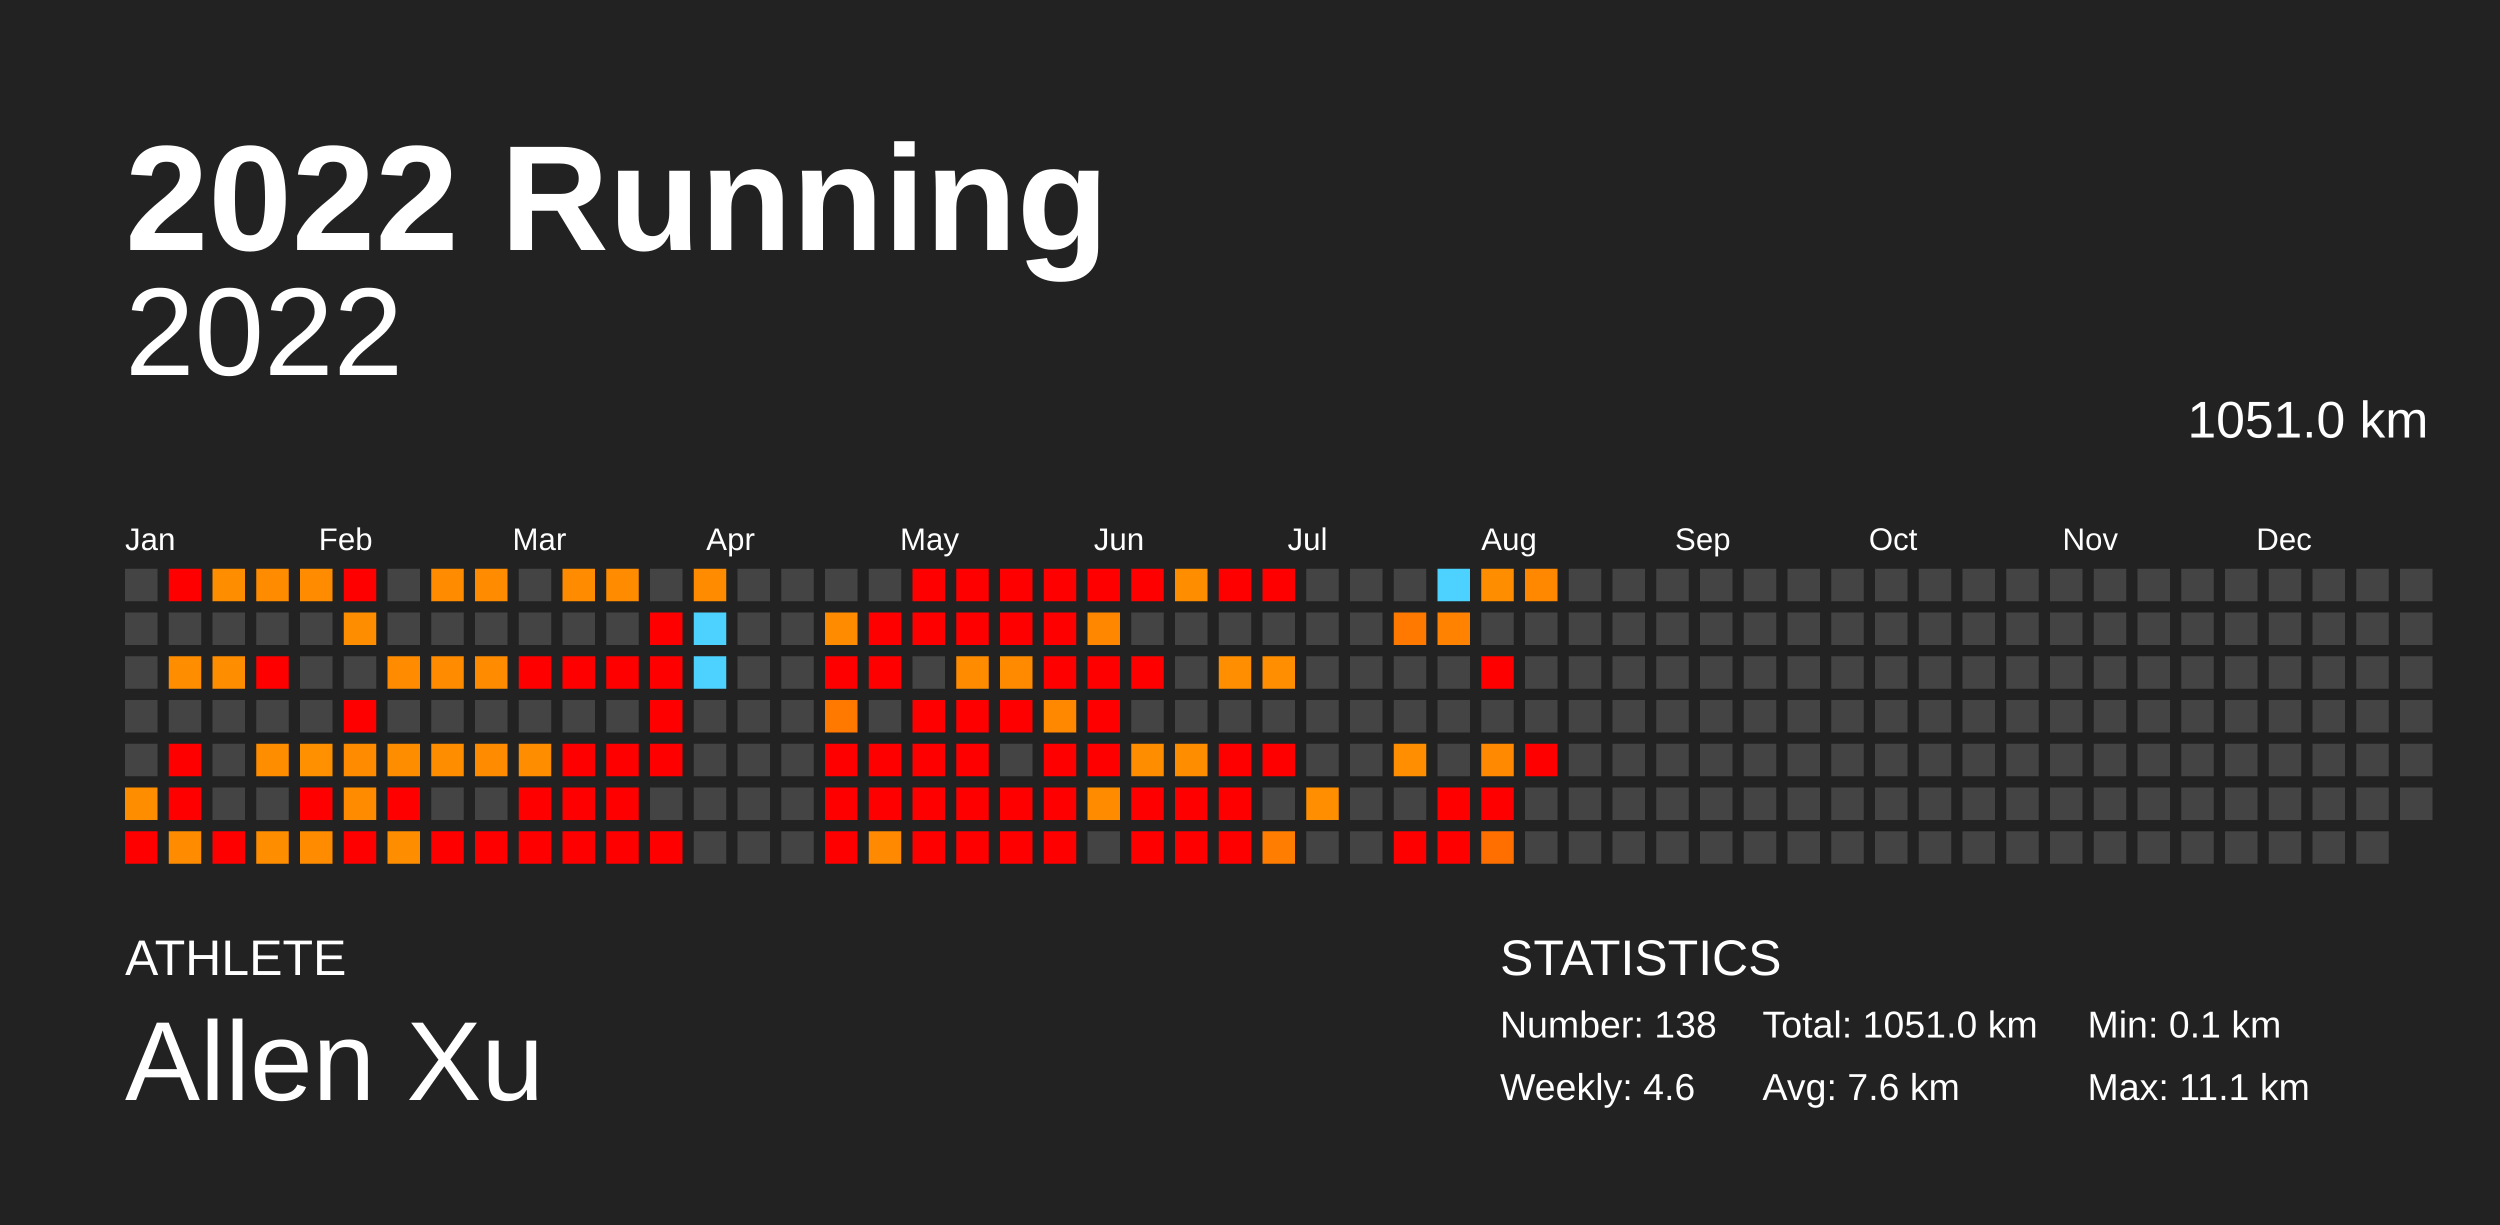
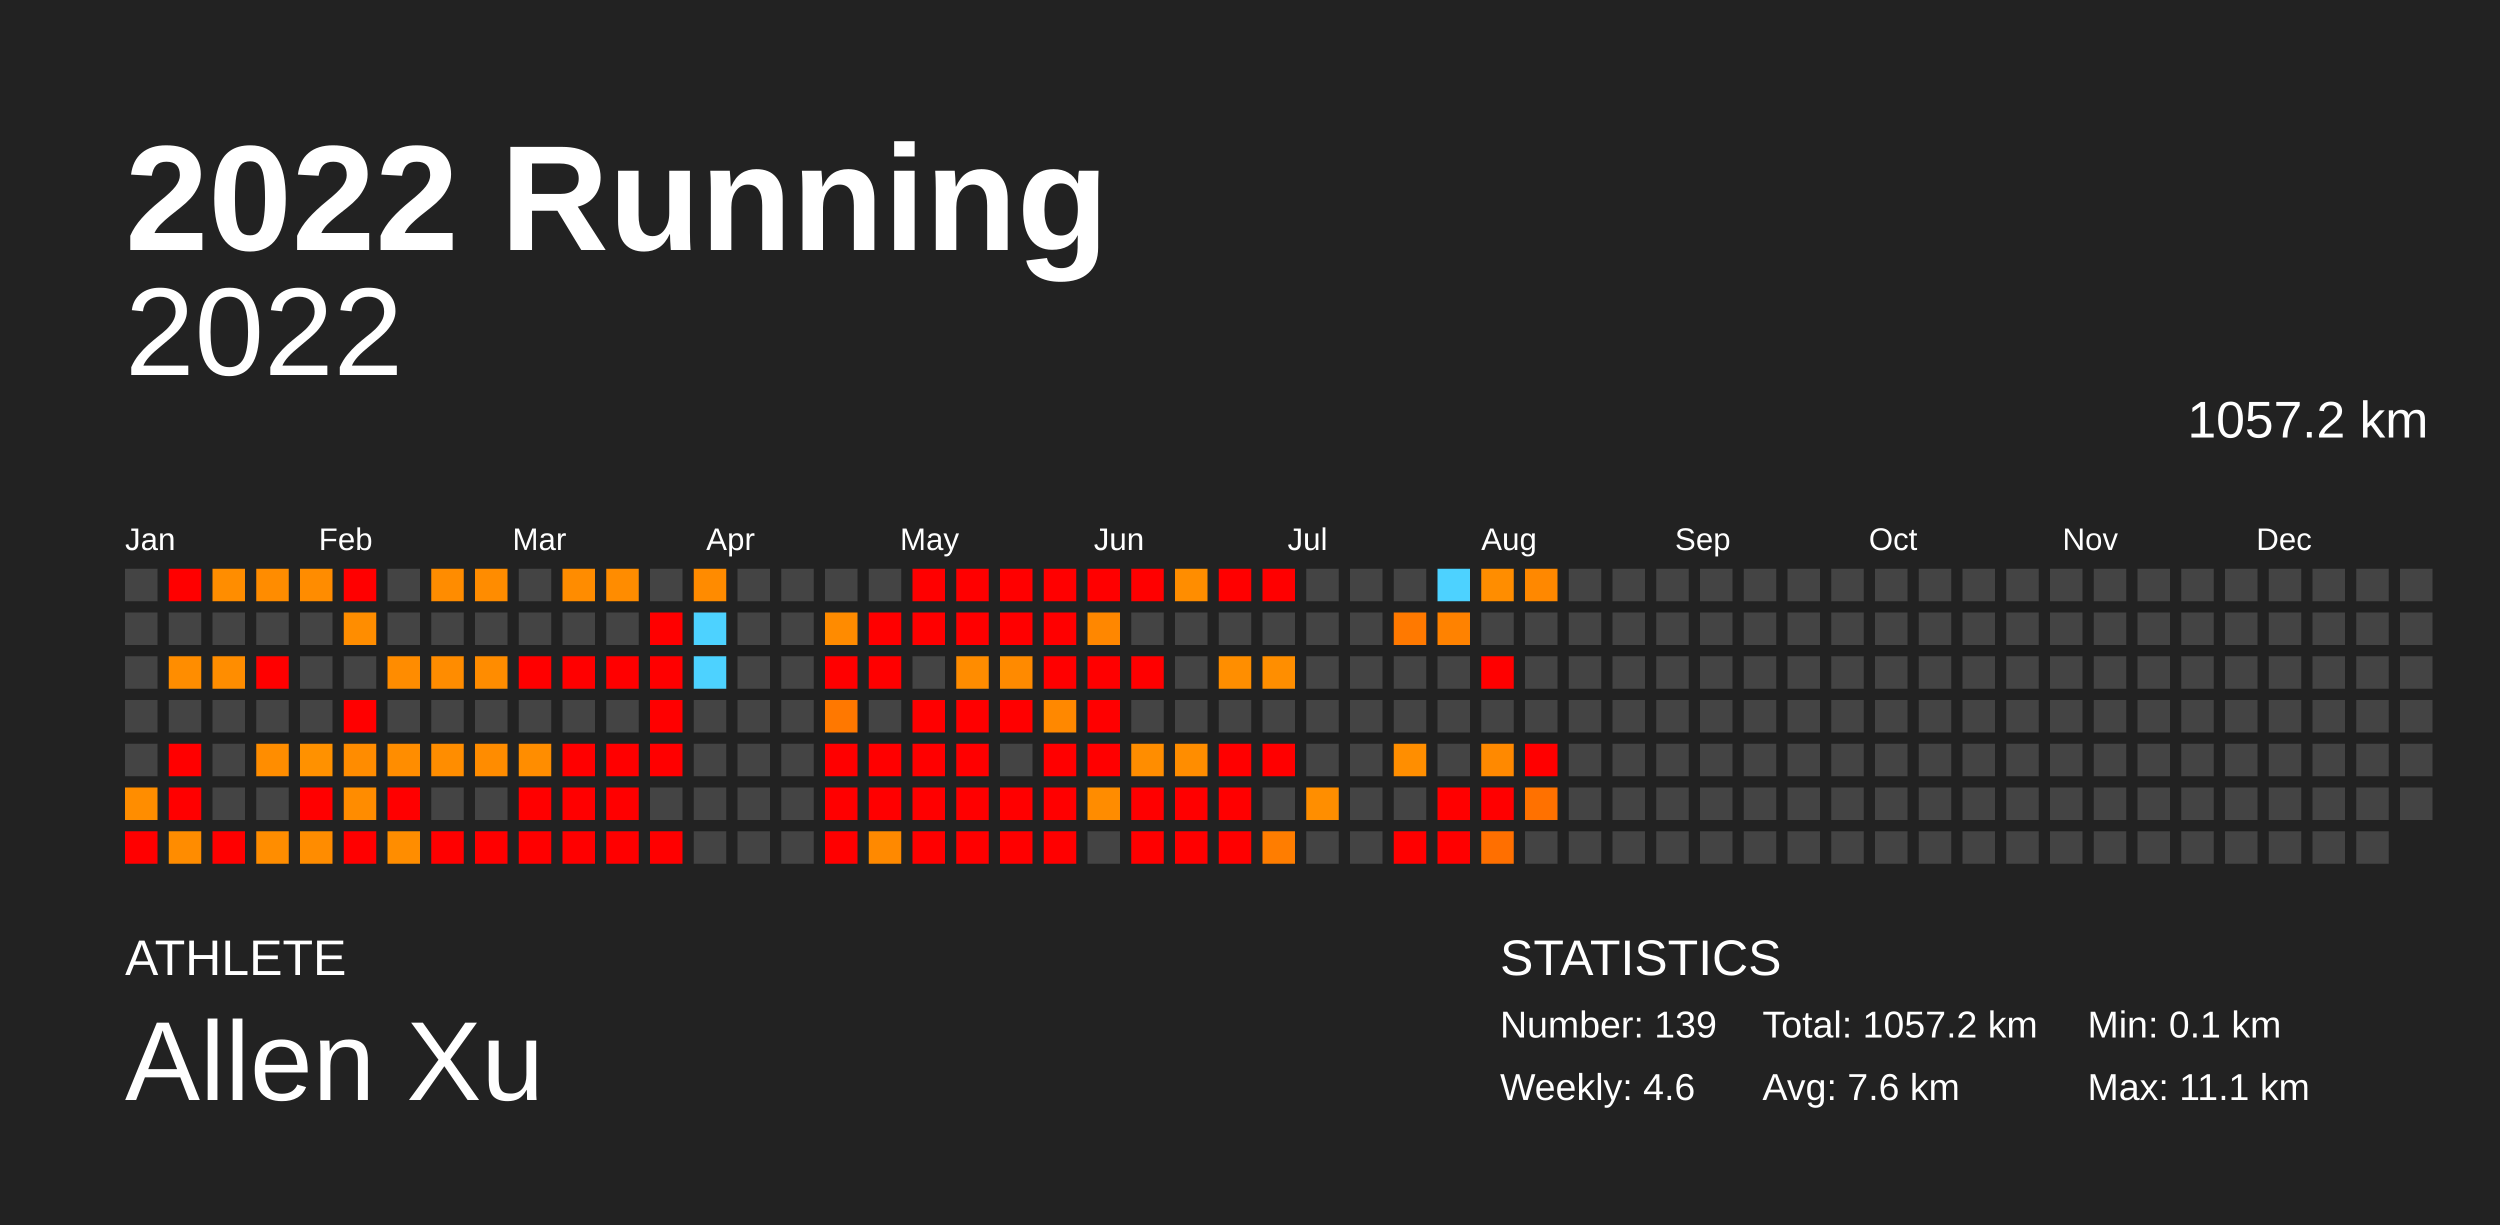
<svg xmlns="http://www.w3.org/2000/svg" baseProfile="full" height="98mm" version="1.1" viewBox="0,0,200,98" width="200mm">
  <defs />
  <rect fill="#222222" height="98" width="200" x="0" y="0" />
  <text fill="#FFFFFF" style="font-size:12px; font-family:Arial; font-weight:bold;" x="10" y="20">2022 Running</text>
  <text fill="#FFFFFF" style="font-size:4px; font-family:Arial" x="10" y="78">ATHLETE</text>
  <text fill="#FFFFFF" style="font-size:9px; font-family:Arial" x="10" y="88">Allen Xu</text>
  <text fill="#FFFFFF" style="font-size:4px; font-family:Arial" x="120" y="78">STATISTICS</text>
-   <text fill="#FFFFFF" style="font-size:3px; font-family:Arial" x="120" y="83">Number: 138</text>
+   <text fill="#FFFFFF" style="font-size:3px; font-family:Arial" x="120" y="83">Number: 139</text>
  <text fill="#FFFFFF" style="font-size:3px; font-family:Arial" x="120" y="88">Weekly: 4.6</text>
-   <text fill="#FFFFFF" style="font-size:3px; font-family:Arial" x="141" y="83">Total: 1051.0 km</text>
+   <text fill="#FFFFFF" style="font-size:3px; font-family:Arial" x="141" y="83">Total: 1057.2 km</text>
  <text fill="#FFFFFF" style="font-size:3px; font-family:Arial" x="141" y="88">Avg: 7.6 km</text>
  <text fill="#FFFFFF" style="font-size:3px; font-family:Arial" x="167" y="83">Min: 0.1 km</text>
  <text fill="#FFFFFF" style="font-size:3px; font-family:Arial" x="167" y="88">Max: 11.1 km</text>
  <text alignment-baseline="hanging" fill="#FFFFFF" style="font-size:10.0px; font-family:Arial;" x="10" y="30">2022</text>
-   <text alignment-baseline="hanging" fill="#FFFFFF" style="font-size:4.125px; font-family:Arial;" x="175" y="35">1051.0 km</text>
+   <text alignment-baseline="hanging" fill="#FFFFFF" style="font-size:4.125px; font-family:Arial;" x="175" y="35">1057.2 km</text>
  <text fill="#FFFFFF" style="font-size:2.5px; font-family:Arial" x="10.0" y="44">Jan</text>
  <text fill="#FFFFFF" style="font-size:2.5px; font-family:Arial" x="25.5" y="44">Feb</text>
  <text fill="#FFFFFF" style="font-size:2.5px; font-family:Arial" x="41.0" y="44">Mar</text>
  <text fill="#FFFFFF" style="font-size:2.5px; font-family:Arial" x="56.5" y="44">Apr</text>
  <text fill="#FFFFFF" style="font-size:2.5px; font-family:Arial" x="72.0" y="44">May</text>
  <text fill="#FFFFFF" style="font-size:2.5px; font-family:Arial" x="87.5" y="44">Jun</text>
  <text fill="#FFFFFF" style="font-size:2.5px; font-family:Arial" x="103.0" y="44">Jul</text>
  <text fill="#FFFFFF" style="font-size:2.5px; font-family:Arial" x="118.5" y="44">Aug</text>
  <text fill="#FFFFFF" style="font-size:2.5px; font-family:Arial" x="134.0" y="44">Sep</text>
  <text fill="#FFFFFF" style="font-size:2.5px; font-family:Arial" x="149.5" y="44">Oct</text>
  <text fill="#FFFFFF" style="font-size:2.5px; font-family:Arial" x="165.0" y="44">Nov</text>
  <text fill="#FFFFFF" style="font-size:2.5px; font-family:Arial" x="180.5" y="44">Dec</text>
  <rect fill="#444444" height="2.6" width="2.6" x="10.0" y="45.5" />
  <rect fill="#444444" height="2.6" width="2.6" x="10.0" y="49.0" />
  <rect fill="#444444" height="2.6" width="2.6" x="10.0" y="52.5" />
  <rect fill="#444444" height="2.6" width="2.6" x="10.0" y="56.0" />
  <rect fill="#444444" height="2.6" width="2.6" x="10.0" y="59.5" />
  <rect fill="#ff8d00" height="2.6" width="2.6" x="10.0" y="63.0" />
  <rect fill="red" height="2.6" width="2.6" x="10.0" y="66.5" />
  <rect fill="red" height="2.6" width="2.6" x="13.5" y="45.5" />
  <rect fill="#444444" height="2.6" width="2.6" x="13.5" y="49.0" />
  <rect fill="#ff8d00" height="2.6" width="2.6" x="13.5" y="52.5" />
  <rect fill="#444444" height="2.6" width="2.6" x="13.5" y="56.0" />
  <rect fill="red" height="2.6" width="2.6" x="13.5" y="59.5" />
  <rect fill="red" height="2.6" width="2.6" x="13.5" y="63.0" />
  <rect fill="#ff8c00" height="2.6" width="2.6" x="13.5" y="66.5" />
  <rect fill="#ff8d00" height="2.6" width="2.6" x="17.0" y="45.5" />
  <rect fill="#444444" height="2.6" width="2.6" x="17.0" y="49.0" />
  <rect fill="#ff8d00" height="2.6" width="2.6" x="17.0" y="52.5" />
  <rect fill="#444444" height="2.6" width="2.6" x="17.0" y="56.0" />
  <rect fill="#444444" height="2.6" width="2.6" x="17.0" y="59.5" />
  <rect fill="#444444" height="2.6" width="2.6" x="17.0" y="63.0" />
  <rect fill="red" height="2.6" width="2.6" x="17.0" y="66.5" />
  <rect fill="#ff8c00" height="2.6" width="2.6" x="20.5" y="45.5" />
  <rect fill="#444444" height="2.6" width="2.6" x="20.5" y="49.0" />
  <rect fill="red" height="2.6" width="2.6" x="20.5" y="52.5" />
  <rect fill="#444444" height="2.6" width="2.6" x="20.5" y="56.0" />
  <rect fill="#ff8d00" height="2.6" width="2.6" x="20.5" y="59.5" />
  <rect fill="#444444" height="2.6" width="2.6" x="20.5" y="63.0" />
  <rect fill="#ff8d00" height="2.6" width="2.6" x="20.5" y="66.5" />
  <rect fill="#ff8c00" height="2.6" width="2.6" x="24.0" y="45.5" />
  <rect fill="#444444" height="2.6" width="2.6" x="24.0" y="49.0" />
  <rect fill="#444444" height="2.6" width="2.6" x="24.0" y="52.5" />
  <rect fill="#444444" height="2.6" width="2.6" x="24.0" y="56.0" />
  <rect fill="#ff9100" height="2.6" width="2.6" x="24.0" y="59.5" />
  <rect fill="red" height="2.6" width="2.6" x="24.0" y="63.0" />
  <rect fill="#ff8c00" height="2.6" width="2.6" x="24.0" y="66.5" />
  <rect fill="red" height="2.6" width="2.6" x="27.5" y="45.5" />
  <rect fill="#ff8d00" height="2.6" width="2.6" x="27.5" y="49.0" />
  <rect fill="#444444" height="2.6" width="2.6" x="27.5" y="52.5" />
  <rect fill="red" height="2.6" width="2.6" x="27.5" y="56.0" />
  <rect fill="#ff8c00" height="2.6" width="2.6" x="27.5" y="59.5" />
  <rect fill="#ff8c00" height="2.6" width="2.6" x="27.5" y="63.0" />
  <rect fill="red" height="2.6" width="2.6" x="27.5" y="66.5" />
  <rect fill="#444444" height="2.6" width="2.6" x="31.0" y="45.5" />
  <rect fill="#444444" height="2.6" width="2.6" x="31.0" y="49.0" />
  <rect fill="#ff8c00" height="2.6" width="2.6" x="31.0" y="52.5" />
  <rect fill="#444444" height="2.6" width="2.6" x="31.0" y="56.0" />
  <rect fill="#ff8d00" height="2.6" width="2.6" x="31.0" y="59.5" />
  <rect fill="red" height="2.6" width="2.6" x="31.0" y="63.0" />
  <rect fill="#ff8d00" height="2.6" width="2.6" x="31.0" y="66.5" />
  <rect fill="#ff8c00" height="2.6" width="2.6" x="34.5" y="45.5" />
  <rect fill="#444444" height="2.6" width="2.6" x="34.5" y="49.0" />
  <rect fill="#ff8c00" height="2.6" width="2.6" x="34.5" y="52.5" />
  <rect fill="#444444" height="2.6" width="2.6" x="34.5" y="56.0" />
  <rect fill="#ff8d00" height="2.6" width="2.6" x="34.5" y="59.5" />
  <rect fill="#444444" height="2.6" width="2.6" x="34.5" y="63.0" />
  <rect fill="red" height="2.6" width="2.6" x="34.5" y="66.5" />
  <rect fill="#ff8c00" height="2.6" width="2.6" x="38.0" y="45.5" />
  <rect fill="#444444" height="2.6" width="2.6" x="38.0" y="49.0" />
  <rect fill="#ff8c00" height="2.6" width="2.6" x="38.0" y="52.5" />
  <rect fill="#444444" height="2.6" width="2.6" x="38.0" y="56.0" />
  <rect fill="#ff8c00" height="2.6" width="2.6" x="38.0" y="59.5" />
  <rect fill="#444444" height="2.6" width="2.6" x="38.0" y="63.0" />
  <rect fill="red" height="2.6" width="2.6" x="38.0" y="66.5" />
  <rect fill="#444444" height="2.6" width="2.6" x="41.5" y="45.5" />
  <rect fill="#444444" height="2.6" width="2.6" x="41.5" y="49.0" />
  <rect fill="red" height="2.6" width="2.6" x="41.5" y="52.5" />
  <rect fill="#444444" height="2.6" width="2.6" x="41.5" y="56.0" />
  <rect fill="#ff8d00" height="2.6" width="2.6" x="41.5" y="59.5" />
  <rect fill="red" height="2.6" width="2.6" x="41.5" y="63.0" />
  <rect fill="red" height="2.6" width="2.6" x="41.5" y="66.5" />
  <rect fill="#ff8c00" height="2.6" width="2.6" x="45.0" y="45.5" />
  <rect fill="#444444" height="2.6" width="2.6" x="45.0" y="49.0" />
  <rect fill="red" height="2.6" width="2.6" x="45.0" y="52.5" />
  <rect fill="#444444" height="2.6" width="2.6" x="45.0" y="56.0" />
  <rect fill="red" height="2.6" width="2.6" x="45.0" y="59.5" />
  <rect fill="red" height="2.6" width="2.6" x="45.0" y="63.0" />
  <rect fill="red" height="2.6" width="2.6" x="45.0" y="66.5" />
  <rect fill="#ff8c00" height="2.6" width="2.6" x="48.5" y="45.5" />
  <rect fill="#444444" height="2.6" width="2.6" x="48.5" y="49.0" />
  <rect fill="red" height="2.6" width="2.6" x="48.5" y="52.5" />
  <rect fill="#444444" height="2.6" width="2.6" x="48.5" y="56.0" />
  <rect fill="red" height="2.6" width="2.6" x="48.5" y="59.5" />
  <rect fill="red" height="2.6" width="2.6" x="48.5" y="63.0" />
  <rect fill="red" height="2.6" width="2.6" x="48.5" y="66.5" />
  <rect fill="#444444" height="2.6" width="2.6" x="52.0" y="45.5" />
  <rect fill="red" height="2.6" width="2.6" x="52.0" y="49.0" />
  <rect fill="red" height="2.6" width="2.6" x="52.0" y="52.5" />
  <rect fill="red" height="2.6" width="2.6" x="52.0" y="56.0" />
  <rect fill="red" height="2.6" width="2.6" x="52.0" y="59.5" />
  <rect fill="#444444" height="2.6" width="2.6" x="52.0" y="63.0" />
  <rect fill="red" height="2.6" width="2.6" x="52.0" y="66.5" />
  <rect fill="#ff8b00" height="2.6" width="2.6" x="55.5" y="45.5" />
  <rect fill="#4dd2ff" height="2.6" width="2.6" x="55.5" y="49.0" />
  <rect fill="#4dd2ff" height="2.6" width="2.6" x="55.5" y="52.5" />
  <rect fill="#444444" height="2.6" width="2.6" x="55.5" y="56.0" />
  <rect fill="#444444" height="2.6" width="2.6" x="55.5" y="59.5" />
  <rect fill="#444444" height="2.6" width="2.6" x="55.5" y="63.0" />
  <rect fill="#444444" height="2.6" width="2.6" x="55.5" y="66.5" />
  <rect fill="#444444" height="2.6" width="2.6" x="59.0" y="45.5" />
  <rect fill="#444444" height="2.6" width="2.6" x="59.0" y="49.0" />
  <rect fill="#444444" height="2.6" width="2.6" x="59.0" y="52.5" />
  <rect fill="#444444" height="2.6" width="2.6" x="59.0" y="56.0" />
  <rect fill="#444444" height="2.6" width="2.6" x="59.0" y="59.5" />
  <rect fill="#444444" height="2.6" width="2.6" x="59.0" y="63.0" />
  <rect fill="#444444" height="2.6" width="2.6" x="59.0" y="66.5" />
  <rect fill="#444444" height="2.6" width="2.6" x="62.5" y="45.5" />
  <rect fill="#444444" height="2.6" width="2.6" x="62.5" y="49.0" />
  <rect fill="#444444" height="2.6" width="2.6" x="62.5" y="52.5" />
  <rect fill="#444444" height="2.6" width="2.6" x="62.5" y="56.0" />
  <rect fill="#444444" height="2.6" width="2.6" x="62.5" y="59.5" />
  <rect fill="#444444" height="2.6" width="2.6" x="62.5" y="63.0" />
  <rect fill="#444444" height="2.6" width="2.6" x="62.5" y="66.5" />
  <rect fill="#444444" height="2.6" width="2.6" x="66.0" y="45.5" />
  <rect fill="#ff8b00" height="2.6" width="2.6" x="66.0" y="49.0" />
  <rect fill="red" height="2.6" width="2.6" x="66.0" y="52.5" />
  <rect fill="#ff7800" height="2.6" width="2.6" x="66.0" y="56.0" />
  <rect fill="red" height="2.6" width="2.6" x="66.0" y="59.5" />
  <rect fill="red" height="2.6" width="2.6" x="66.0" y="63.0" />
  <rect fill="red" height="2.6" width="2.6" x="66.0" y="66.5" />
  <rect fill="#444444" height="2.6" width="2.6" x="69.5" y="45.5" />
  <rect fill="red" height="2.6" width="2.6" x="69.5" y="49.0" />
  <rect fill="red" height="2.6" width="2.6" x="69.5" y="52.5" />
  <rect fill="#444444" height="2.6" width="2.6" x="69.5" y="56.0" />
  <rect fill="red" height="2.6" width="2.6" x="69.5" y="59.5" />
  <rect fill="red" height="2.6" width="2.6" x="69.5" y="63.0" />
  <rect fill="#ff8900" height="2.6" width="2.6" x="69.5" y="66.5" />
  <rect fill="red" height="2.6" width="2.6" x="73.0" y="45.5" />
  <rect fill="red" height="2.6" width="2.6" x="73.0" y="49.0" />
  <rect fill="#444444" height="2.6" width="2.6" x="73.0" y="52.5" />
  <rect fill="red" height="2.6" width="2.6" x="73.0" y="56.0" />
  <rect fill="red" height="2.6" width="2.6" x="73.0" y="59.5" />
  <rect fill="red" height="2.6" width="2.6" x="73.0" y="63.0" />
  <rect fill="red" height="2.6" width="2.6" x="73.0" y="66.5" />
  <rect fill="red" height="2.6" width="2.6" x="76.5" y="45.5" />
  <rect fill="red" height="2.6" width="2.6" x="76.5" y="49.0" />
  <rect fill="#ff8c00" height="2.6" width="2.6" x="76.5" y="52.5" />
  <rect fill="red" height="2.6" width="2.6" x="76.5" y="56.0" />
  <rect fill="red" height="2.6" width="2.6" x="76.5" y="59.5" />
  <rect fill="red" height="2.6" width="2.6" x="76.5" y="63.0" />
  <rect fill="red" height="2.6" width="2.6" x="76.5" y="66.5" />
  <rect fill="red" height="2.6" width="2.6" x="80.0" y="45.5" />
  <rect fill="red" height="2.6" width="2.6" x="80.0" y="49.0" />
  <rect fill="#ff8a00" height="2.6" width="2.6" x="80.0" y="52.5" />
  <rect fill="red" height="2.6" width="2.6" x="80.0" y="56.0" />
  <rect fill="#444444" height="2.6" width="2.6" x="80.0" y="59.5" />
  <rect fill="red" height="2.6" width="2.6" x="80.0" y="63.0" />
  <rect fill="red" height="2.6" width="2.6" x="80.0" y="66.5" />
  <rect fill="red" height="2.6" width="2.6" x="83.5" y="45.5" />
  <rect fill="red" height="2.6" width="2.6" x="83.5" y="49.0" />
  <rect fill="red" height="2.6" width="2.6" x="83.5" y="52.5" />
  <rect fill="#ff8800" height="2.6" width="2.6" x="83.5" y="56.0" />
  <rect fill="red" height="2.6" width="2.6" x="83.5" y="59.5" />
  <rect fill="red" height="2.6" width="2.6" x="83.5" y="63.0" />
  <rect fill="red" height="2.6" width="2.6" x="83.5" y="66.5" />
  <rect fill="red" height="2.6" width="2.6" x="87.0" y="45.5" />
  <rect fill="#ff8700" height="2.6" width="2.6" x="87.0" y="49.0" />
  <rect fill="red" height="2.6" width="2.6" x="87.0" y="52.5" />
  <rect fill="red" height="2.6" width="2.6" x="87.0" y="56.0" />
  <rect fill="red" height="2.6" width="2.6" x="87.0" y="59.5" />
  <rect fill="#ff8c00" height="2.6" width="2.6" x="87.0" y="63.0" />
  <rect fill="#444444" height="2.6" width="2.6" x="87.0" y="66.5" />
  <rect fill="red" height="2.6" width="2.6" x="90.5" y="45.5" />
  <rect fill="#444444" height="2.6" width="2.6" x="90.5" y="49.0" />
  <rect fill="red" height="2.6" width="2.6" x="90.5" y="52.5" />
  <rect fill="#444444" height="2.6" width="2.6" x="90.5" y="56.0" />
  <rect fill="#ff8d00" height="2.6" width="2.6" x="90.5" y="59.5" />
  <rect fill="red" height="2.6" width="2.6" x="90.5" y="63.0" />
  <rect fill="red" height="2.6" width="2.6" x="90.5" y="66.5" />
  <rect fill="#ff8d00" height="2.6" width="2.6" x="94.0" y="45.5" />
  <rect fill="#444444" height="2.6" width="2.6" x="94.0" y="49.0" />
  <rect fill="#444444" height="2.6" width="2.6" x="94.0" y="52.5" />
  <rect fill="#444444" height="2.6" width="2.6" x="94.0" y="56.0" />
  <rect fill="#ff8d00" height="2.6" width="2.6" x="94.0" y="59.5" />
  <rect fill="red" height="2.6" width="2.6" x="94.0" y="63.0" />
  <rect fill="red" height="2.6" width="2.6" x="94.0" y="66.5" />
  <rect fill="red" height="2.6" width="2.6" x="97.5" y="45.5" />
  <rect fill="#444444" height="2.6" width="2.6" x="97.5" y="49.0" />
  <rect fill="#ff8e00" height="2.6" width="2.6" x="97.5" y="52.5" />
  <rect fill="#444444" height="2.6" width="2.6" x="97.5" y="56.0" />
  <rect fill="red" height="2.6" width="2.6" x="97.5" y="59.5" />
  <rect fill="red" height="2.6" width="2.6" x="97.5" y="63.0" />
  <rect fill="red" height="2.6" width="2.6" x="97.5" y="66.5" />
  <rect fill="red" height="2.6" width="2.6" x="101.0" y="45.5" />
  <rect fill="#444444" height="2.6" width="2.6" x="101.0" y="49.0" />
  <rect fill="#ff8e00" height="2.6" width="2.6" x="101.0" y="52.5" />
  <rect fill="#444444" height="2.6" width="2.6" x="101.0" y="56.0" />
  <rect fill="red" height="2.6" width="2.6" x="101.0" y="59.5" />
  <rect fill="#444444" height="2.6" width="2.6" x="101.0" y="63.0" />
  <rect fill="#ff7d00" height="2.6" width="2.6" x="101.0" y="66.5" />
  <rect fill="#444444" height="2.6" width="2.6" x="104.5" y="45.5" />
  <rect fill="#444444" height="2.6" width="2.6" x="104.5" y="49.0" />
  <rect fill="#444444" height="2.6" width="2.6" x="104.5" y="52.5" />
  <rect fill="#444444" height="2.6" width="2.6" x="104.5" y="56.0" />
  <rect fill="#444444" height="2.6" width="2.6" x="104.5" y="59.5" />
  <rect fill="#ff8e00" height="2.6" width="2.6" x="104.5" y="63.0" />
  <rect fill="#444444" height="2.6" width="2.6" x="104.5" y="66.5" />
  <rect fill="#444444" height="2.6" width="2.6" x="108.0" y="45.5" />
  <rect fill="#444444" height="2.6" width="2.6" x="108.0" y="49.0" />
  <rect fill="#444444" height="2.6" width="2.6" x="108.0" y="52.5" />
  <rect fill="#444444" height="2.6" width="2.6" x="108.0" y="56.0" />
  <rect fill="#444444" height="2.6" width="2.6" x="108.0" y="59.5" />
  <rect fill="#444444" height="2.6" width="2.6" x="108.0" y="63.0" />
  <rect fill="#444444" height="2.6" width="2.6" x="108.0" y="66.5" />
  <rect fill="#444444" height="2.6" width="2.6" x="111.5" y="45.5" />
  <rect fill="#ff7900" height="2.6" width="2.6" x="111.5" y="49.0" />
  <rect fill="#444444" height="2.6" width="2.6" x="111.5" y="52.5" />
  <rect fill="#444444" height="2.6" width="2.6" x="111.5" y="56.0" />
  <rect fill="#ff8e00" height="2.6" width="2.6" x="111.5" y="59.5" />
  <rect fill="#444444" height="2.6" width="2.6" x="111.5" y="63.0" />
  <rect fill="red" height="2.6" width="2.6" x="111.5" y="66.5" />
  <rect fill="#4dd2ff" height="2.6" width="2.6" x="115.0" y="45.5" />
  <rect fill="#ff8200" height="2.6" width="2.6" x="115.0" y="49.0" />
  <rect fill="#444444" height="2.6" width="2.6" x="115.0" y="52.5" />
  <rect fill="#444444" height="2.6" width="2.6" x="115.0" y="56.0" />
  <rect fill="#444444" height="2.6" width="2.6" x="115.0" y="59.5" />
  <rect fill="red" height="2.6" width="2.6" x="115.0" y="63.0" />
  <rect fill="red" height="2.6" width="2.6" x="115.0" y="66.5" />
  <rect fill="#ff8d00" height="2.6" width="2.6" x="118.5" y="45.5" />
  <rect fill="#444444" height="2.6" width="2.6" x="118.5" y="49.0" />
  <rect fill="red" height="2.6" width="2.6" x="118.5" y="52.5" />
  <rect fill="#444444" height="2.6" width="2.6" x="118.5" y="56.0" />
  <rect fill="#ff8900" height="2.6" width="2.6" x="118.5" y="59.5" />
  <rect fill="red" height="2.6" width="2.6" x="118.5" y="63.0" />
  <rect fill="#ff6f00" height="2.6" width="2.6" x="118.5" y="66.5" />
  <rect fill="#ff8800" height="2.6" width="2.6" x="122.0" y="45.5" />
  <rect fill="#444444" height="2.6" width="2.6" x="122.0" y="49.0" />
  <rect fill="#444444" height="2.6" width="2.6" x="122.0" y="52.5" />
  <rect fill="#444444" height="2.6" width="2.6" x="122.0" y="56.0" />
  <rect fill="red" height="2.6" width="2.6" x="122.0" y="59.5" />
-   <rect fill="#444444" height="2.6" width="2.6" x="122.0" y="63.0" />
+   <rect fill="#ff7100" height="2.6" width="2.6" x="122.0" y="63.0" />
  <rect fill="#444444" height="2.6" width="2.6" x="122.0" y="66.5" />
  <rect fill="#444444" height="2.6" width="2.6" x="125.5" y="45.5" />
  <rect fill="#444444" height="2.6" width="2.6" x="125.5" y="49.0" />
  <rect fill="#444444" height="2.6" width="2.6" x="125.5" y="52.5" />
  <rect fill="#444444" height="2.6" width="2.6" x="125.5" y="56.0" />
  <rect fill="#444444" height="2.6" width="2.6" x="125.5" y="59.5" />
  <rect fill="#444444" height="2.6" width="2.6" x="125.5" y="63.0" />
  <rect fill="#444444" height="2.6" width="2.6" x="125.5" y="66.5" />
  <rect fill="#444444" height="2.6" width="2.6" x="129.0" y="45.5" />
  <rect fill="#444444" height="2.6" width="2.6" x="129.0" y="49.0" />
  <rect fill="#444444" height="2.6" width="2.6" x="129.0" y="52.5" />
  <rect fill="#444444" height="2.6" width="2.6" x="129.0" y="56.0" />
  <rect fill="#444444" height="2.6" width="2.6" x="129.0" y="59.5" />
  <rect fill="#444444" height="2.6" width="2.6" x="129.0" y="63.0" />
  <rect fill="#444444" height="2.6" width="2.6" x="129.0" y="66.5" />
  <rect fill="#444444" height="2.6" width="2.6" x="132.5" y="45.5" />
  <rect fill="#444444" height="2.6" width="2.6" x="132.5" y="49.0" />
  <rect fill="#444444" height="2.6" width="2.6" x="132.5" y="52.5" />
  <rect fill="#444444" height="2.6" width="2.6" x="132.5" y="56.0" />
  <rect fill="#444444" height="2.6" width="2.6" x="132.5" y="59.5" />
  <rect fill="#444444" height="2.6" width="2.6" x="132.5" y="63.0" />
  <rect fill="#444444" height="2.6" width="2.6" x="132.5" y="66.5" />
  <rect fill="#444444" height="2.6" width="2.6" x="136.0" y="45.5" />
  <rect fill="#444444" height="2.6" width="2.6" x="136.0" y="49.0" />
  <rect fill="#444444" height="2.6" width="2.6" x="136.0" y="52.5" />
  <rect fill="#444444" height="2.6" width="2.6" x="136.0" y="56.0" />
  <rect fill="#444444" height="2.6" width="2.6" x="136.0" y="59.5" />
  <rect fill="#444444" height="2.6" width="2.6" x="136.0" y="63.0" />
  <rect fill="#444444" height="2.6" width="2.6" x="136.0" y="66.5" />
  <rect fill="#444444" height="2.6" width="2.6" x="139.5" y="45.5" />
  <rect fill="#444444" height="2.6" width="2.6" x="139.5" y="49.0" />
  <rect fill="#444444" height="2.6" width="2.6" x="139.5" y="52.5" />
  <rect fill="#444444" height="2.6" width="2.6" x="139.5" y="56.0" />
  <rect fill="#444444" height="2.6" width="2.6" x="139.5" y="59.5" />
  <rect fill="#444444" height="2.6" width="2.6" x="139.5" y="63.0" />
  <rect fill="#444444" height="2.6" width="2.6" x="139.5" y="66.5" />
  <rect fill="#444444" height="2.6" width="2.6" x="143.0" y="45.5" />
  <rect fill="#444444" height="2.6" width="2.6" x="143.0" y="49.0" />
  <rect fill="#444444" height="2.6" width="2.6" x="143.0" y="52.5" />
  <rect fill="#444444" height="2.6" width="2.6" x="143.0" y="56.0" />
  <rect fill="#444444" height="2.6" width="2.6" x="143.0" y="59.5" />
  <rect fill="#444444" height="2.6" width="2.6" x="143.0" y="63.0" />
  <rect fill="#444444" height="2.6" width="2.6" x="143.0" y="66.5" />
  <rect fill="#444444" height="2.6" width="2.6" x="146.5" y="45.5" />
  <rect fill="#444444" height="2.6" width="2.6" x="146.5" y="49.0" />
  <rect fill="#444444" height="2.6" width="2.6" x="146.5" y="52.5" />
  <rect fill="#444444" height="2.6" width="2.6" x="146.5" y="56.0" />
  <rect fill="#444444" height="2.6" width="2.6" x="146.5" y="59.5" />
  <rect fill="#444444" height="2.6" width="2.6" x="146.5" y="63.0" />
  <rect fill="#444444" height="2.6" width="2.6" x="146.5" y="66.5" />
  <rect fill="#444444" height="2.6" width="2.6" x="150.0" y="45.5" />
  <rect fill="#444444" height="2.6" width="2.6" x="150.0" y="49.0" />
  <rect fill="#444444" height="2.6" width="2.6" x="150.0" y="52.5" />
  <rect fill="#444444" height="2.6" width="2.6" x="150.0" y="56.0" />
  <rect fill="#444444" height="2.6" width="2.6" x="150.0" y="59.5" />
  <rect fill="#444444" height="2.6" width="2.6" x="150.0" y="63.0" />
  <rect fill="#444444" height="2.6" width="2.6" x="150.0" y="66.5" />
  <rect fill="#444444" height="2.6" width="2.6" x="153.5" y="45.5" />
  <rect fill="#444444" height="2.6" width="2.6" x="153.5" y="49.0" />
  <rect fill="#444444" height="2.6" width="2.6" x="153.5" y="52.5" />
  <rect fill="#444444" height="2.6" width="2.6" x="153.5" y="56.0" />
  <rect fill="#444444" height="2.6" width="2.6" x="153.5" y="59.5" />
  <rect fill="#444444" height="2.6" width="2.6" x="153.5" y="63.0" />
  <rect fill="#444444" height="2.6" width="2.6" x="153.5" y="66.5" />
  <rect fill="#444444" height="2.6" width="2.6" x="157.0" y="45.5" />
  <rect fill="#444444" height="2.6" width="2.6" x="157.0" y="49.0" />
  <rect fill="#444444" height="2.6" width="2.6" x="157.0" y="52.5" />
  <rect fill="#444444" height="2.6" width="2.6" x="157.0" y="56.0" />
  <rect fill="#444444" height="2.6" width="2.6" x="157.0" y="59.5" />
  <rect fill="#444444" height="2.6" width="2.6" x="157.0" y="63.0" />
  <rect fill="#444444" height="2.6" width="2.6" x="157.0" y="66.5" />
  <rect fill="#444444" height="2.6" width="2.6" x="160.5" y="45.5" />
  <rect fill="#444444" height="2.6" width="2.6" x="160.5" y="49.0" />
  <rect fill="#444444" height="2.6" width="2.6" x="160.5" y="52.5" />
  <rect fill="#444444" height="2.6" width="2.6" x="160.5" y="56.0" />
  <rect fill="#444444" height="2.6" width="2.6" x="160.5" y="59.5" />
  <rect fill="#444444" height="2.6" width="2.6" x="160.5" y="63.0" />
  <rect fill="#444444" height="2.6" width="2.6" x="160.5" y="66.5" />
  <rect fill="#444444" height="2.6" width="2.6" x="164.0" y="45.5" />
  <rect fill="#444444" height="2.6" width="2.6" x="164.0" y="49.0" />
  <rect fill="#444444" height="2.6" width="2.6" x="164.0" y="52.5" />
  <rect fill="#444444" height="2.6" width="2.6" x="164.0" y="56.0" />
  <rect fill="#444444" height="2.6" width="2.6" x="164.0" y="59.5" />
  <rect fill="#444444" height="2.6" width="2.6" x="164.0" y="63.0" />
  <rect fill="#444444" height="2.6" width="2.6" x="164.0" y="66.5" />
  <rect fill="#444444" height="2.6" width="2.6" x="167.5" y="45.5" />
  <rect fill="#444444" height="2.6" width="2.6" x="167.5" y="49.0" />
  <rect fill="#444444" height="2.6" width="2.6" x="167.5" y="52.5" />
  <rect fill="#444444" height="2.6" width="2.6" x="167.5" y="56.0" />
  <rect fill="#444444" height="2.6" width="2.6" x="167.5" y="59.5" />
  <rect fill="#444444" height="2.6" width="2.6" x="167.5" y="63.0" />
  <rect fill="#444444" height="2.6" width="2.6" x="167.5" y="66.5" />
  <rect fill="#444444" height="2.6" width="2.6" x="171.0" y="45.5" />
  <rect fill="#444444" height="2.6" width="2.6" x="171.0" y="49.0" />
  <rect fill="#444444" height="2.6" width="2.6" x="171.0" y="52.5" />
  <rect fill="#444444" height="2.6" width="2.6" x="171.0" y="56.0" />
  <rect fill="#444444" height="2.6" width="2.6" x="171.0" y="59.5" />
  <rect fill="#444444" height="2.6" width="2.6" x="171.0" y="63.0" />
  <rect fill="#444444" height="2.6" width="2.6" x="171.0" y="66.5" />
  <rect fill="#444444" height="2.6" width="2.6" x="174.5" y="45.5" />
  <rect fill="#444444" height="2.6" width="2.6" x="174.5" y="49.0" />
  <rect fill="#444444" height="2.6" width="2.6" x="174.5" y="52.5" />
  <rect fill="#444444" height="2.6" width="2.6" x="174.5" y="56.0" />
  <rect fill="#444444" height="2.6" width="2.6" x="174.5" y="59.5" />
  <rect fill="#444444" height="2.6" width="2.6" x="174.5" y="63.0" />
  <rect fill="#444444" height="2.6" width="2.6" x="174.5" y="66.5" />
  <rect fill="#444444" height="2.6" width="2.6" x="178.0" y="45.5" />
  <rect fill="#444444" height="2.6" width="2.6" x="178.0" y="49.0" />
  <rect fill="#444444" height="2.6" width="2.6" x="178.0" y="52.5" />
  <rect fill="#444444" height="2.6" width="2.6" x="178.0" y="56.0" />
  <rect fill="#444444" height="2.6" width="2.6" x="178.0" y="59.5" />
  <rect fill="#444444" height="2.6" width="2.6" x="178.0" y="63.0" />
  <rect fill="#444444" height="2.6" width="2.6" x="178.0" y="66.5" />
  <rect fill="#444444" height="2.6" width="2.6" x="181.5" y="45.5" />
  <rect fill="#444444" height="2.6" width="2.6" x="181.5" y="49.0" />
  <rect fill="#444444" height="2.6" width="2.6" x="181.5" y="52.5" />
  <rect fill="#444444" height="2.6" width="2.6" x="181.5" y="56.0" />
  <rect fill="#444444" height="2.6" width="2.6" x="181.5" y="59.5" />
  <rect fill="#444444" height="2.6" width="2.6" x="181.5" y="63.0" />
  <rect fill="#444444" height="2.6" width="2.6" x="181.5" y="66.5" />
  <rect fill="#444444" height="2.6" width="2.6" x="185.0" y="45.5" />
  <rect fill="#444444" height="2.6" width="2.6" x="185.0" y="49.0" />
  <rect fill="#444444" height="2.6" width="2.6" x="185.0" y="52.5" />
  <rect fill="#444444" height="2.6" width="2.6" x="185.0" y="56.0" />
  <rect fill="#444444" height="2.6" width="2.6" x="185.0" y="59.5" />
  <rect fill="#444444" height="2.6" width="2.6" x="185.0" y="63.0" />
  <rect fill="#444444" height="2.6" width="2.6" x="185.0" y="66.5" />
  <rect fill="#444444" height="2.6" width="2.6" x="188.5" y="45.5" />
  <rect fill="#444444" height="2.6" width="2.6" x="188.5" y="49.0" />
  <rect fill="#444444" height="2.6" width="2.6" x="188.5" y="52.5" />
  <rect fill="#444444" height="2.6" width="2.6" x="188.5" y="56.0" />
  <rect fill="#444444" height="2.6" width="2.6" x="188.5" y="59.5" />
  <rect fill="#444444" height="2.6" width="2.6" x="188.5" y="63.0" />
  <rect fill="#444444" height="2.6" width="2.6" x="188.5" y="66.5" />
  <rect fill="#444444" height="2.6" width="2.6" x="192.0" y="45.5" />
  <rect fill="#444444" height="2.6" width="2.6" x="192.0" y="49.0" />
  <rect fill="#444444" height="2.6" width="2.6" x="192.0" y="52.5" />
  <rect fill="#444444" height="2.6" width="2.6" x="192.0" y="56.0" />
  <rect fill="#444444" height="2.6" width="2.6" x="192.0" y="59.5" />
  <rect fill="#444444" height="2.6" width="2.6" x="192.0" y="63.0" />
</svg>
